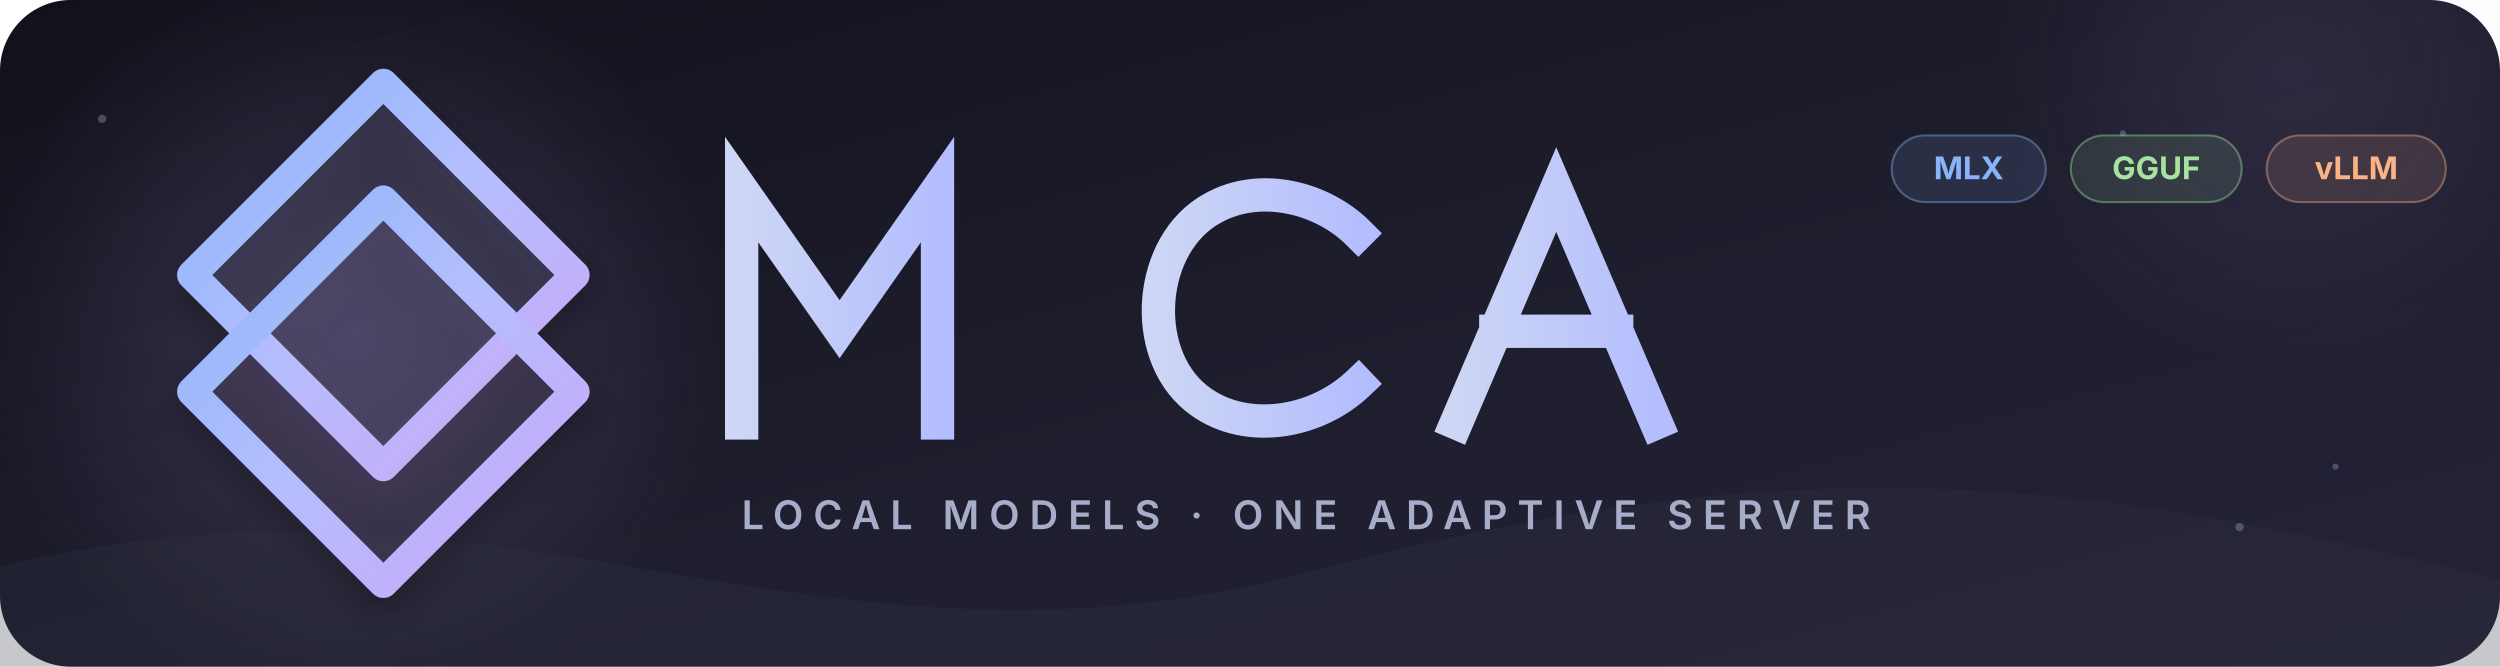
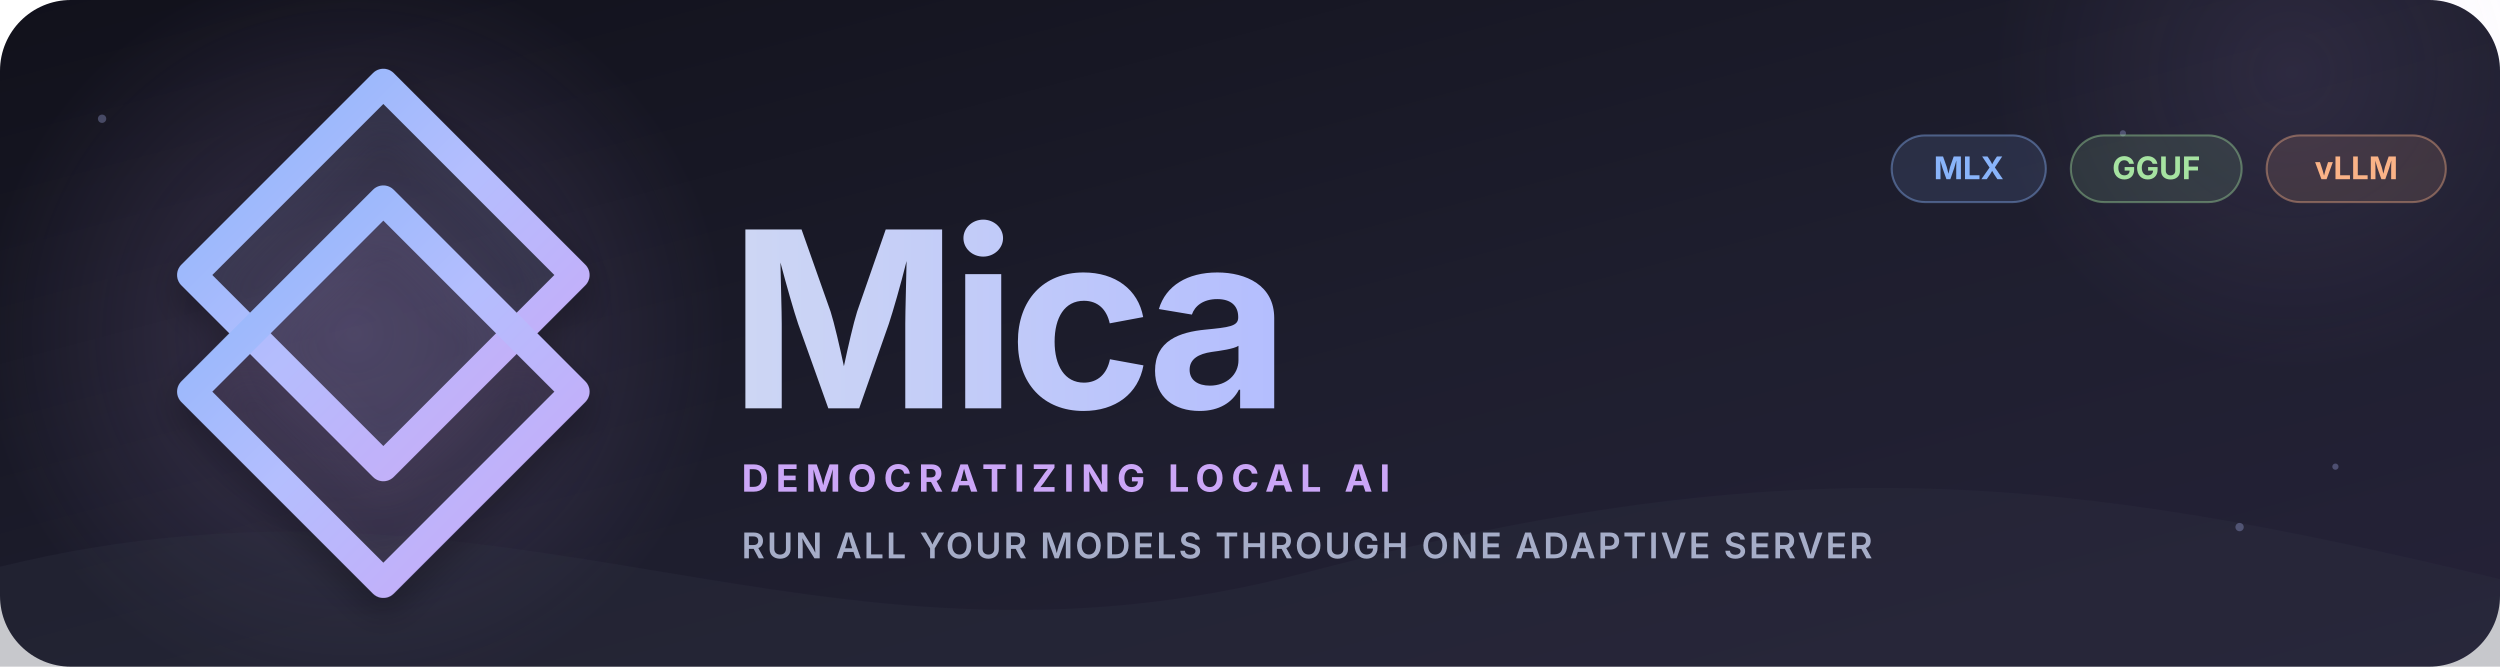
<svg xmlns="http://www.w3.org/2000/svg" viewBox="0 0 1200 320" role="img" aria-labelledby="title description">
  <defs>
    <linearGradient id="background" x1="0" y1="0" x2="1" y2="1">
      <stop offset="0" stop-color="#11111b" />
      <stop offset=".55" stop-color="#1e1e2e" />
      <stop offset="1" stop-color="#252238" />
    </linearGradient>
    <linearGradient id="diamond" x1="0" y1="0" x2="1" y2="1">
      <stop offset="0" stop-color="#89b4fa" />
      <stop offset=".48" stop-color="#b4befe" />
      <stop offset="1" stop-color="#cba6f7" />
    </linearGradient>
    <linearGradient id="wordmark" x1="0" y1="0" x2="1" y2="0">
      <stop offset="0" stop-color="#cdd6f4" />
      <stop offset="1" stop-color="#b4befe" />
    </linearGradient>
    <radialGradient id="glow">
      <stop offset="0" stop-color="#cba6f7" stop-opacity=".2" />
      <stop offset="1" stop-color="#cba6f7" stop-opacity="0" />
    </radialGradient>
    <filter id="soft-shadow" x="-40%" y="-40%" width="180%" height="180%">
      <feGaussianBlur in="SourceAlpha" stdDeviation="8" />
      <feOffset dy="7" />
      <feComponentTransfer>
        <feFuncA type="linear" slope=".3" />
      </feComponentTransfer>
      <feMerge>
        <feMergeNode />
        <feMergeNode in="SourceGraphic" />
      </feMerge>
    </filter>
  </defs>
  <rect width="1200" height="320" rx="34" fill="url(#background)" />
  <circle cx="170" cy="160" r="178" fill="url(#glow)" />
  <circle cx="1100" cy="35" r="145" fill="url(#glow)" opacity=".48" />
  <path d="M0 272C245 212 390 337 626 275s366-47 574 3v42H0Z" fill="#313244" opacity=".27" />
  <g opacity=".3" fill="#b4befe">
    <circle cx="49" cy="57" r="2" />
    <circle cx="1075" cy="253" r="2" />
    <circle cx="1121" cy="224" r="1.5" />
    <circle cx="1019" cy="64" r="1.5" />
  </g>
  <g filter="url(#soft-shadow)">
    <path d="M184 40 276 132 184 224 92 132Z" fill="#b4befe" fill-opacity=".07" stroke="url(#diamond)" stroke-width="14" stroke-linejoin="round" />
    <path d="M184 96 276 188 184 280 92 188Z" fill="#cba6f7" fill-opacity=".06" stroke="url(#diamond)" stroke-width="14" stroke-linejoin="round" />
  </g>
-   <g fill="none" stroke="url(#wordmark)" stroke-width="16" stroke-linecap="square" stroke-linejoin="miter">
-     <path d="M356 203V91l47 67 47-67v112" />
-     <path d="M506 91v112" />
-     <path d="M652 112c-17-17-47-25-70-12-31 17-35 69-8 91 22 18 57 13 78-7" />
-     <path d="m699 203 48-112 48 112M718 159h58" />
-   </g>
-   <text x="356" y="254" fill="#a6adc8" font-family="Avenir Next, Inter, Segoe UI, sans-serif" font-size="19" font-weight="600" letter-spacing="4.8">LOCAL MODELS · ONE ADAPTIVE SERVER</text>
+   <text x="350" y="196" fill="url(#wordmark)" font-family="ui-rounded, 'Avenir Next', 'SF Pro Rounded', Inter, 'Segoe UI', sans-serif" font-size="118" font-weight="700" letter-spacing="-4">Mica</text>
+   <text x="356" y="236" fill="#cba6f7" font-family="ui-rounded, 'Avenir Next', Inter, 'Segoe UI', sans-serif" font-size="18" font-weight="700" letter-spacing="3.4">DEMOCRATIZING LOCAL AI</text>
+   <text x="356" y="268" fill="#a6adc8" font-family="ui-rounded, 'Avenir Next', Inter, 'Segoe UI', sans-serif" font-size="17" font-weight="600" letter-spacing="1.1">RUN ALL YOUR MODELS THROUGH ONE ADAPTIVE SERVER</text>
  <g transform="translate(908 65)" font-family="Avenir Next, Inter, Segoe UI, sans-serif" font-size="15" font-weight="700" text-anchor="middle">
    <g>
      <rect width="74" height="32" rx="16" fill="#89b4fa" fill-opacity=".12" stroke="#89b4fa" stroke-opacity=".4" />
      <text x="37" y="21" fill="#89b4fa">MLX</text>
    </g>
    <g transform="translate(86)">
      <rect width="82" height="32" rx="16" fill="#a6e3a1" fill-opacity=".12" stroke="#a6e3a1" stroke-opacity=".4" />
      <text x="41" y="21" fill="#a6e3a1">GGUF</text>
    </g>
    <g transform="translate(180)">
      <rect width="86" height="32" rx="16" fill="#fab387" fill-opacity=".12" stroke="#fab387" stroke-opacity=".4" />
      <text x="43" y="21" fill="#fab387">vLLM</text>
    </g>
  </g>
</svg>
